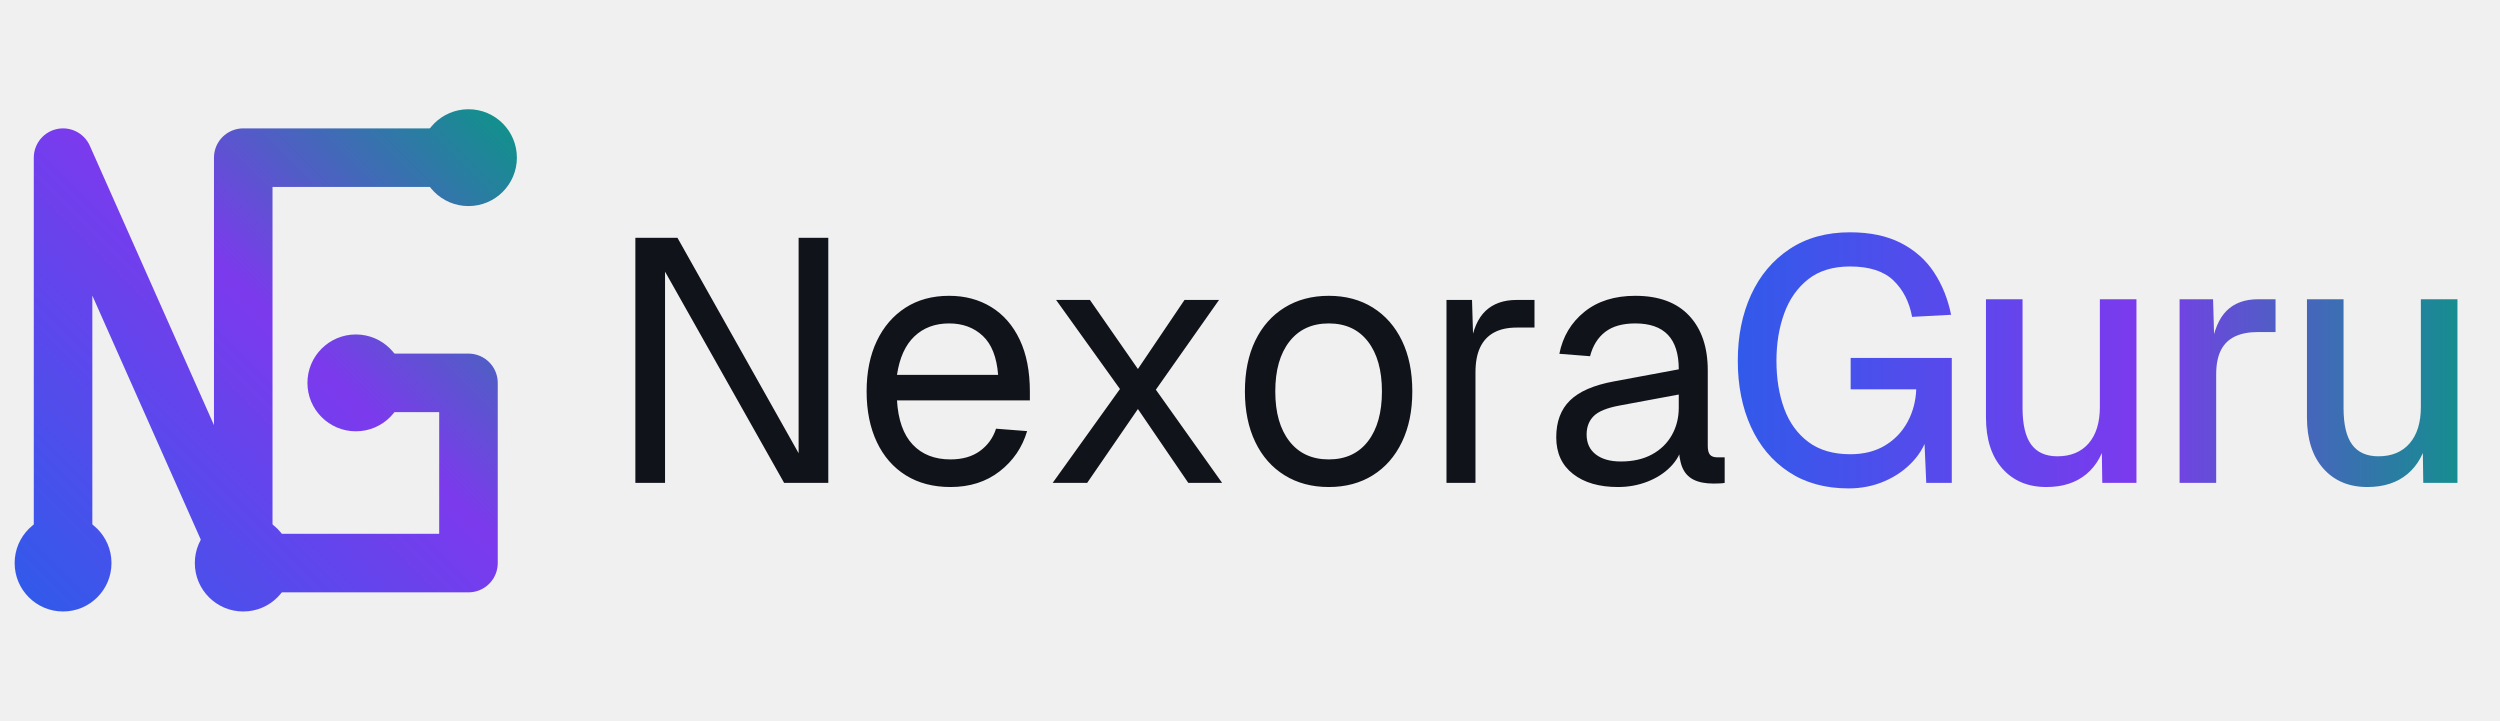
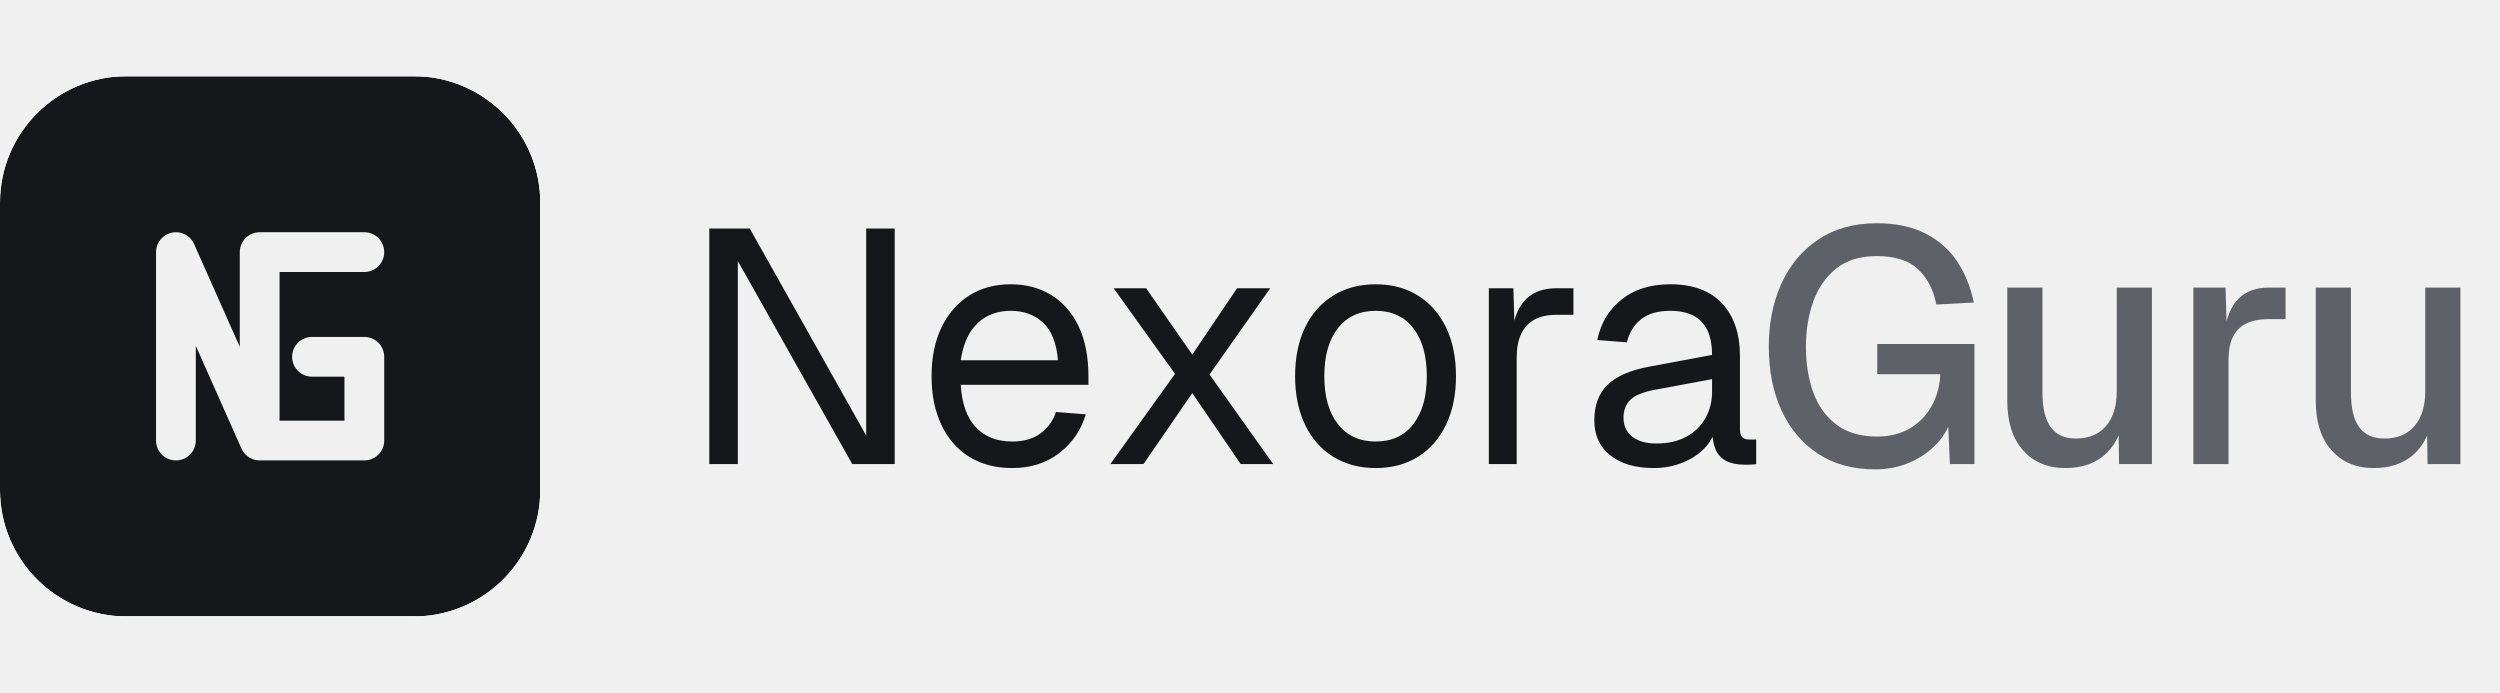
- <svg xmlns="http://www.w3.org/2000/svg" viewBox="16.80 0 444 128" width="444" height="128">
-   <defs>
-     <linearGradient id="wlight" gradientUnits="userSpaceOnUse" x1="3242.0" y1="0" x2="5446.0" y2="0">
-       <stop offset="0" stop-color="#2f5bea" />
-       <stop offset=".55" stop-color="#7c3aed" />
-       <stop offset="1" stop-color="#0d9488" />
-     </linearGradient>
-   </defs>
-   <svg x="0" y="0" width="128" height="128" viewBox="0 0 32 32" aria-hidden="true" focusable="false">
+ <svg xmlns="http://www.w3.org/2000/svg" viewBox="0 0 462 128" width="462" height="128">
+   <svg x="0" y="14.08" width="99.84" height="99.84" viewBox="0 0 32 32" aria-hidden="true" focusable="false">
    <defs>
-       <linearGradient id="llightg" gradientUnits="userSpaceOnUse" x1="5" y1="27" x2="27" y2="5">
-         <stop offset="0" stop-color="#2f5bea" />
-         <stop offset=".55" stop-color="#7c3aed" />
-         <stop offset="1" stop-color="#0d9488" />
-       </linearGradient>
+       <mask id="llightm" maskUnits="userSpaceOnUse" x="0" y="0" width="32" height="32">
+         <rect width="32" height="32" rx="7.5" fill="#fff" />
+         <path d="M7 25V7L15 25V7H25M15 25H25V17H20" transform="translate(16 16) scale(0.62) translate(-16 -16)" fill="none" stroke="#000" stroke-width="3.8" stroke-linecap="round" stroke-linejoin="round" />
+       </mask>
    </defs>
-     <g>
-       <path d="M7 25V7L15 25V7H25M15 25H25V17H20" fill="none" stroke="url(#llightg)" stroke-width="2.6" stroke-linecap="round" stroke-linejoin="round" />
-       <g fill="url(#llightg)">
-         <circle cx="7" cy="25" r="2.15" />
-         <circle cx="15" cy="25" r="2.15" />
-         <circle cx="25" cy="7" r="2.15" />
-         <circle cx="20" cy="17" r="2.15" />
-       </g>
-     </g>
+     <rect width="32" height="32" rx="7.5" fill="#16171a" mask="url(#llightm)" />
  </svg>
-   <g transform="translate(124.00 85.76) scale(0.0613)">
-     <path fill="#11131a" d="M92 0V-710H214L565 -86V-710H651V0H523L178 -612V0ZM1005.0 12Q930.0 12 875.5 -22.0Q821.0 -56 791.5 -118.5Q762.0 -181 762.0 -265Q762.0 -349 791.5 -411.0Q821.0 -473 874.5 -507.5Q928.0 -542 1001.0 -542Q1070.0 -542 1123.0 -509.5Q1176.0 -477 1205.5 -415.0Q1235.0 -353 1235.0 -264V-239H850.0Q855.0 -154 895.5 -111.0Q936.0 -68 1005.0 -68Q1057.0 -68 1090.5 -92.5Q1124.0 -117 1137.0 -157L1227.0 -150Q1206.0 -79 1147.5 -33.5Q1089.0 12 1005.0 12ZM850.0 -313H1143.0Q1137.0 -390 1098.5 -426.0Q1060.0 -462 1001.0 -462Q940.0 -462 900.5 -424.5Q861.0 -387 850.0 -313ZM1301.0 0 1496.0 -272 1311.0 -530H1409.0L1548.0 -330L1683.0 -530H1783.0L1600.0 -270L1792.0 0H1694.0L1548.0 -214L1401.0 0ZM2101.0 12Q2028.0 12 1973.0 -22.0Q1918.0 -56 1888.0 -118.5Q1858.0 -181 1858.0 -265Q1858.0 -350 1888.0 -412.0Q1918.0 -474 1973.0 -508.0Q2028.0 -542 2101.0 -542Q2174.0 -542 2228.5 -508.0Q2283.0 -474 2313.0 -412.0Q2343.0 -350 2343.0 -265Q2343.0 -181 2313.0 -118.5Q2283.0 -56 2228.5 -22.0Q2174.0 12 2101.0 12ZM2101.0 -68Q2174.0 -68 2214.5 -120.5Q2255.0 -173 2255.0 -265Q2255.0 -357 2214.5 -409.5Q2174.0 -462 2101.0 -462Q2028.0 -462 1987.0 -409.5Q1946.0 -357 1946.0 -265Q1946.0 -173 1987.0 -120.5Q2028.0 -68 2101.0 -68ZM2442.0 0V-530H2516.0L2520.0 -396L2512.0 -399Q2522.0 -467 2555.5 -498.5Q2589.0 -530 2645.0 -530H2697.0V-450H2646.0Q2606.0 -450 2579.5 -435.5Q2553.0 -421 2539.5 -392.5Q2526.0 -364 2526.0 -320V0ZM2939.0 12Q2857.0 12 2808.5 -26.0Q2760.0 -64 2760.0 -132Q2760.0 -200 2800.0 -239.0Q2840.0 -278 2927.0 -294L3115.0 -329Q3115.0 -396 3083.5 -429.0Q3052.0 -462 2989.0 -462Q2934.0 -462 2902.0 -437.5Q2870.0 -413 2858.0 -367L2769.0 -374Q2784.0 -449 2841.5 -495.5Q2899.0 -542 2989.0 -542Q3091.0 -542 3145.0 -484.5Q3199.0 -427 3199.0 -326V-107Q3199.0 -89 3205.5 -81.5Q3212.0 -74 3227.0 -74H3248.0V0Q3244.0 1 3235.0 1.5Q3226.0 2 3216.0 2Q3180.0 2 3157.5 -9.5Q3135.0 -21 3125.0 -45.5Q3115.0 -70 3115.0 -110L3125.0 -108Q3118.0 -74 3091.0 -46.5Q3064.0 -19 3024.0 -3.5Q2984.0 12 2939.0 12ZM2947.0 -62Q3000.0 -62 3037.5 -82.5Q3075.0 -103 3095.0 -138.5Q3115.0 -174 3115.0 -218V-256L2943.0 -224Q2889.0 -214 2868.5 -193.5Q2848.0 -173 2848.0 -140Q2848.0 -103 2874.5 -82.5Q2901.0 -62 2947.0 -62Z" />
-     <path fill="url(#wlight)" d="M3607.0 16Q3506.0 16 3434.0 -31.5Q3362.0 -79 3324.0 -162.5Q3286.0 -246 3286.0 -354Q3286.0 -461 3324.5 -545.0Q3363.0 -629 3436.0 -677.5Q3509.0 -726 3611.0 -726Q3698.0 -726 3758.5 -695.0Q3819.0 -664 3854.5 -610.0Q3890.0 -556 3904.0 -487L3791.0 -481Q3779.0 -546 3737.0 -586.5Q3695.0 -627 3611.0 -627Q3537.0 -627 3490.0 -590.0Q3443.0 -553 3420.5 -491.0Q3398.0 -429 3398.0 -354Q3398.0 -276 3420.5 -215.0Q3443.0 -154 3490.5 -118.5Q3538.0 -83 3612.0 -83Q3670.0 -83 3712.0 -108.0Q3754.0 -133 3777.5 -176.0Q3801.0 -219 3803.0 -271H3613.0V-362H3906.0V0H3832.0L3825.0 -160L3839.0 -148Q3828.0 -100 3794.0 -63.0Q3760.0 -26 3711.5 -5.0Q3663.0 16 3607.0 16ZM4180.0 12Q4100.0 12 4052.5 -41.5Q4005.0 -95 4005.0 -190V-532H4111.0V-217Q4111.0 -145 4136.0 -111.0Q4161.0 -77 4212.0 -77Q4270.0 -77 4302.5 -114.5Q4335.0 -152 4335.0 -220V-532H4441.0V0H4342.0L4340.0 -139L4355.0 -133Q4341.0 -63 4296.0 -25.5Q4251.0 12 4180.0 12ZM4566.0 0V-532H4663.0L4667.0 -391L4658.0 -394Q4669.0 -466 4702.5 -499.0Q4736.0 -532 4793.0 -532H4844.0V-437H4793.0Q4753.0 -437 4726.0 -424.0Q4699.0 -411 4685.5 -384.0Q4672.0 -357 4672.0 -314V0ZM5110.0 12Q5030.0 12 4982.5 -41.5Q4935.0 -95 4935.0 -190V-532H5041.0V-217Q5041.0 -145 5066.0 -111.0Q5091.0 -77 5142.0 -77Q5200.0 -77 5232.5 -114.5Q5265.0 -152 5265.0 -220V-532H5371.0V0H5272.0L5270.0 -139L5285.0 -133Q5271.0 -63 5226.0 -25.5Q5181.0 12 5110.0 12Z" />
+   <g transform="translate(125.44 85.76) scale(0.0613)">
+     <path fill="#16171a" d="M92 0V-710H214L565 -86V-710H651V0H523L178 -612V0ZM1005.0 12Q930.0 12 875.5 -22.0Q821.0 -56 791.5 -118.5Q762.0 -181 762.0 -265Q762.0 -349 791.5 -411.0Q821.0 -473 874.5 -507.5Q928.0 -542 1001.0 -542Q1070.0 -542 1123.0 -509.5Q1176.0 -477 1205.5 -415.0Q1235.0 -353 1235.0 -264V-239H850.0Q855.0 -154 895.5 -111.0Q936.0 -68 1005.0 -68Q1057.0 -68 1090.5 -92.5Q1124.0 -117 1137.0 -157L1227.0 -150Q1206.0 -79 1147.5 -33.5Q1089.0 12 1005.0 12ZM850.0 -313H1143.0Q1137.0 -390 1098.5 -426.0Q1060.0 -462 1001.0 -462Q940.0 -462 900.5 -424.5Q861.0 -387 850.0 -313ZM1301.0 0 1496.0 -272 1311.0 -530H1409.0L1548.0 -330L1683.0 -530H1783.0L1600.0 -270L1792.0 0H1694.0L1548.0 -214L1401.0 0ZM2101.0 12Q2028.0 12 1973.0 -22.0Q1918.0 -56 1888.0 -118.5Q1858.0 -181 1858.0 -265Q1858.0 -350 1888.0 -412.0Q1918.0 -474 1973.0 -508.0Q2028.0 -542 2101.0 -542Q2174.0 -542 2228.5 -508.0Q2283.0 -474 2313.0 -412.0Q2343.0 -350 2343.0 -265Q2343.0 -181 2313.0 -118.5Q2283.0 -56 2228.5 -22.0Q2174.0 12 2101.0 12ZM2101.0 -68Q2174.0 -68 2214.5 -120.5Q2255.0 -173 2255.0 -265Q2255.0 -357 2214.5 -409.5Q2174.0 -462 2101.0 -462Q2028.0 -462 1987.0 -409.5Q1946.0 -357 1946.0 -265Q1946.0 -173 1987.0 -120.5Q2028.0 -68 2101.0 -68ZM2442.0 0V-530H2516.0L2520.0 -396L2512.0 -399Q2522.0 -467 2555.5 -498.5Q2589.0 -530 2645.0 -530H2697.0V-450H2646.0Q2606.0 -450 2579.5 -435.5Q2553.0 -421 2539.5 -392.5Q2526.0 -364 2526.0 -320V0ZM2939.0 12Q2857.0 12 2808.5 -26.0Q2760.0 -64 2760.0 -132Q2760.0 -200 2800.0 -239.0Q2840.0 -278 2927.0 -294L3115.0 -329Q3115.0 -396 3083.5 -429.0Q3052.0 -462 2989.0 -462Q2934.0 -462 2902.0 -437.5Q2870.0 -413 2858.0 -367L2769.0 -374Q2784.0 -449 2841.5 -495.5Q2899.0 -542 2989.0 -542Q3091.0 -542 3145.0 -484.5Q3199.0 -427 3199.0 -326V-107Q3199.0 -89 3205.5 -81.5Q3212.0 -74 3227.0 -74H3248.0V0Q3244.0 1 3235.0 1.5Q3226.0 2 3216.0 2Q3180.0 2 3157.5 -9.5Q3135.0 -21 3125.0 -45.5Q3115.0 -70 3115.0 -110L3125.0 -108Q3118.0 -74 3091.0 -46.5Q3064.0 -19 3024.0 -3.5Q2984.0 12 2939.0 12ZM2947.0 -62Q3000.0 -62 3037.5 -82.5Q3075.0 -103 3095.0 -138.5Q3115.0 -174 3115.0 -218V-256L2943.0 -224Q2889.0 -214 2868.5 -193.5Q2848.0 -173 2848.0 -140Q2848.0 -103 2874.5 -82.5Q2901.0 -62 2947.0 -62Z" />
+     <path fill="#5f6168" d="M3607.0 16Q3506.0 16 3434.0 -31.5Q3362.0 -79 3324.0 -162.5Q3286.0 -246 3286.0 -354Q3286.0 -461 3324.5 -545.0Q3363.0 -629 3436.0 -677.5Q3509.0 -726 3611.0 -726Q3698.0 -726 3758.5 -695.0Q3819.0 -664 3854.5 -610.0Q3890.0 -556 3904.0 -487L3791.0 -481Q3779.0 -546 3737.0 -586.5Q3695.0 -627 3611.0 -627Q3537.0 -627 3490.0 -590.0Q3443.0 -553 3420.5 -491.0Q3398.0 -429 3398.0 -354Q3398.0 -276 3420.5 -215.0Q3443.0 -154 3490.5 -118.5Q3538.0 -83 3612.0 -83Q3670.0 -83 3712.0 -108.0Q3754.0 -133 3777.5 -176.0Q3801.0 -219 3803.0 -271H3613.0V-362H3906.0V0H3832.0L3825.0 -160L3839.0 -148Q3828.0 -100 3794.0 -63.0Q3760.0 -26 3711.5 -5.0Q3663.0 16 3607.0 16ZM4180.0 12Q4100.0 12 4052.5 -41.5Q4005.0 -95 4005.0 -190V-532H4111.0V-217Q4111.0 -145 4136.0 -111.0Q4161.0 -77 4212.0 -77Q4270.0 -77 4302.5 -114.5Q4335.0 -152 4335.0 -220V-532H4441.0V0H4342.0L4340.0 -139L4355.0 -133Q4341.0 -63 4296.0 -25.5Q4251.0 12 4180.0 12ZM4566.0 0V-532H4663.0L4667.0 -391L4658.0 -394Q4669.0 -466 4702.5 -499.0Q4736.0 -532 4793.0 -532H4844.0V-437H4793.0Q4753.0 -437 4726.0 -424.0Q4699.0 -411 4685.5 -384.0Q4672.0 -357 4672.0 -314V0ZM5110.0 12Q5030.0 12 4982.5 -41.5Q4935.0 -95 4935.0 -190V-532H5041.0V-217Q5041.0 -145 5066.0 -111.0Q5091.0 -77 5142.0 -77Q5200.0 -77 5232.5 -114.5Q5265.0 -152 5265.0 -220V-532H5371.0V0H5272.0L5270.0 -139L5285.0 -133Q5271.0 -63 5226.0 -25.5Q5181.0 12 5110.0 12Z" />
  </g>
</svg>
